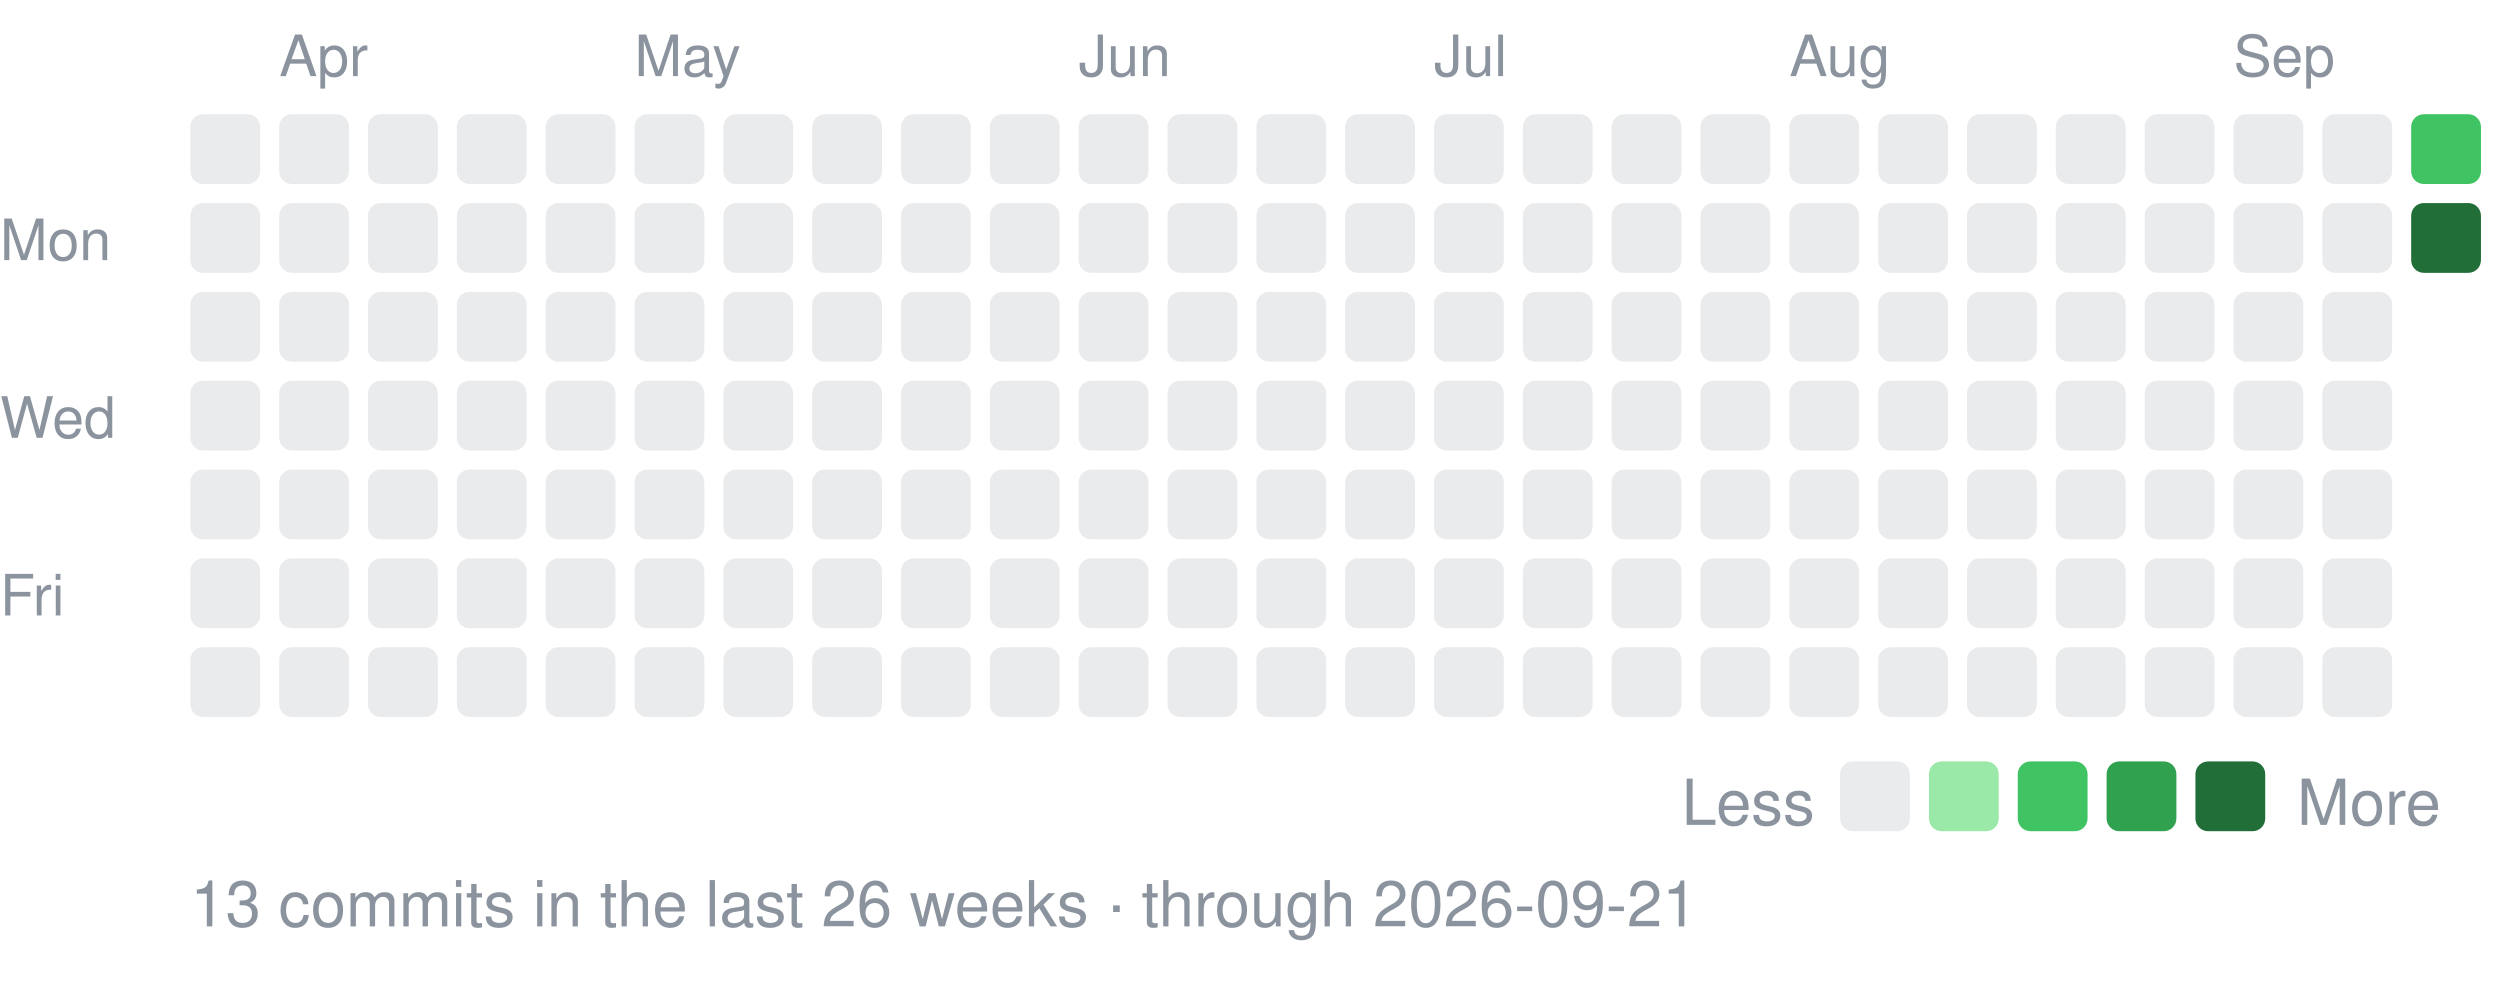
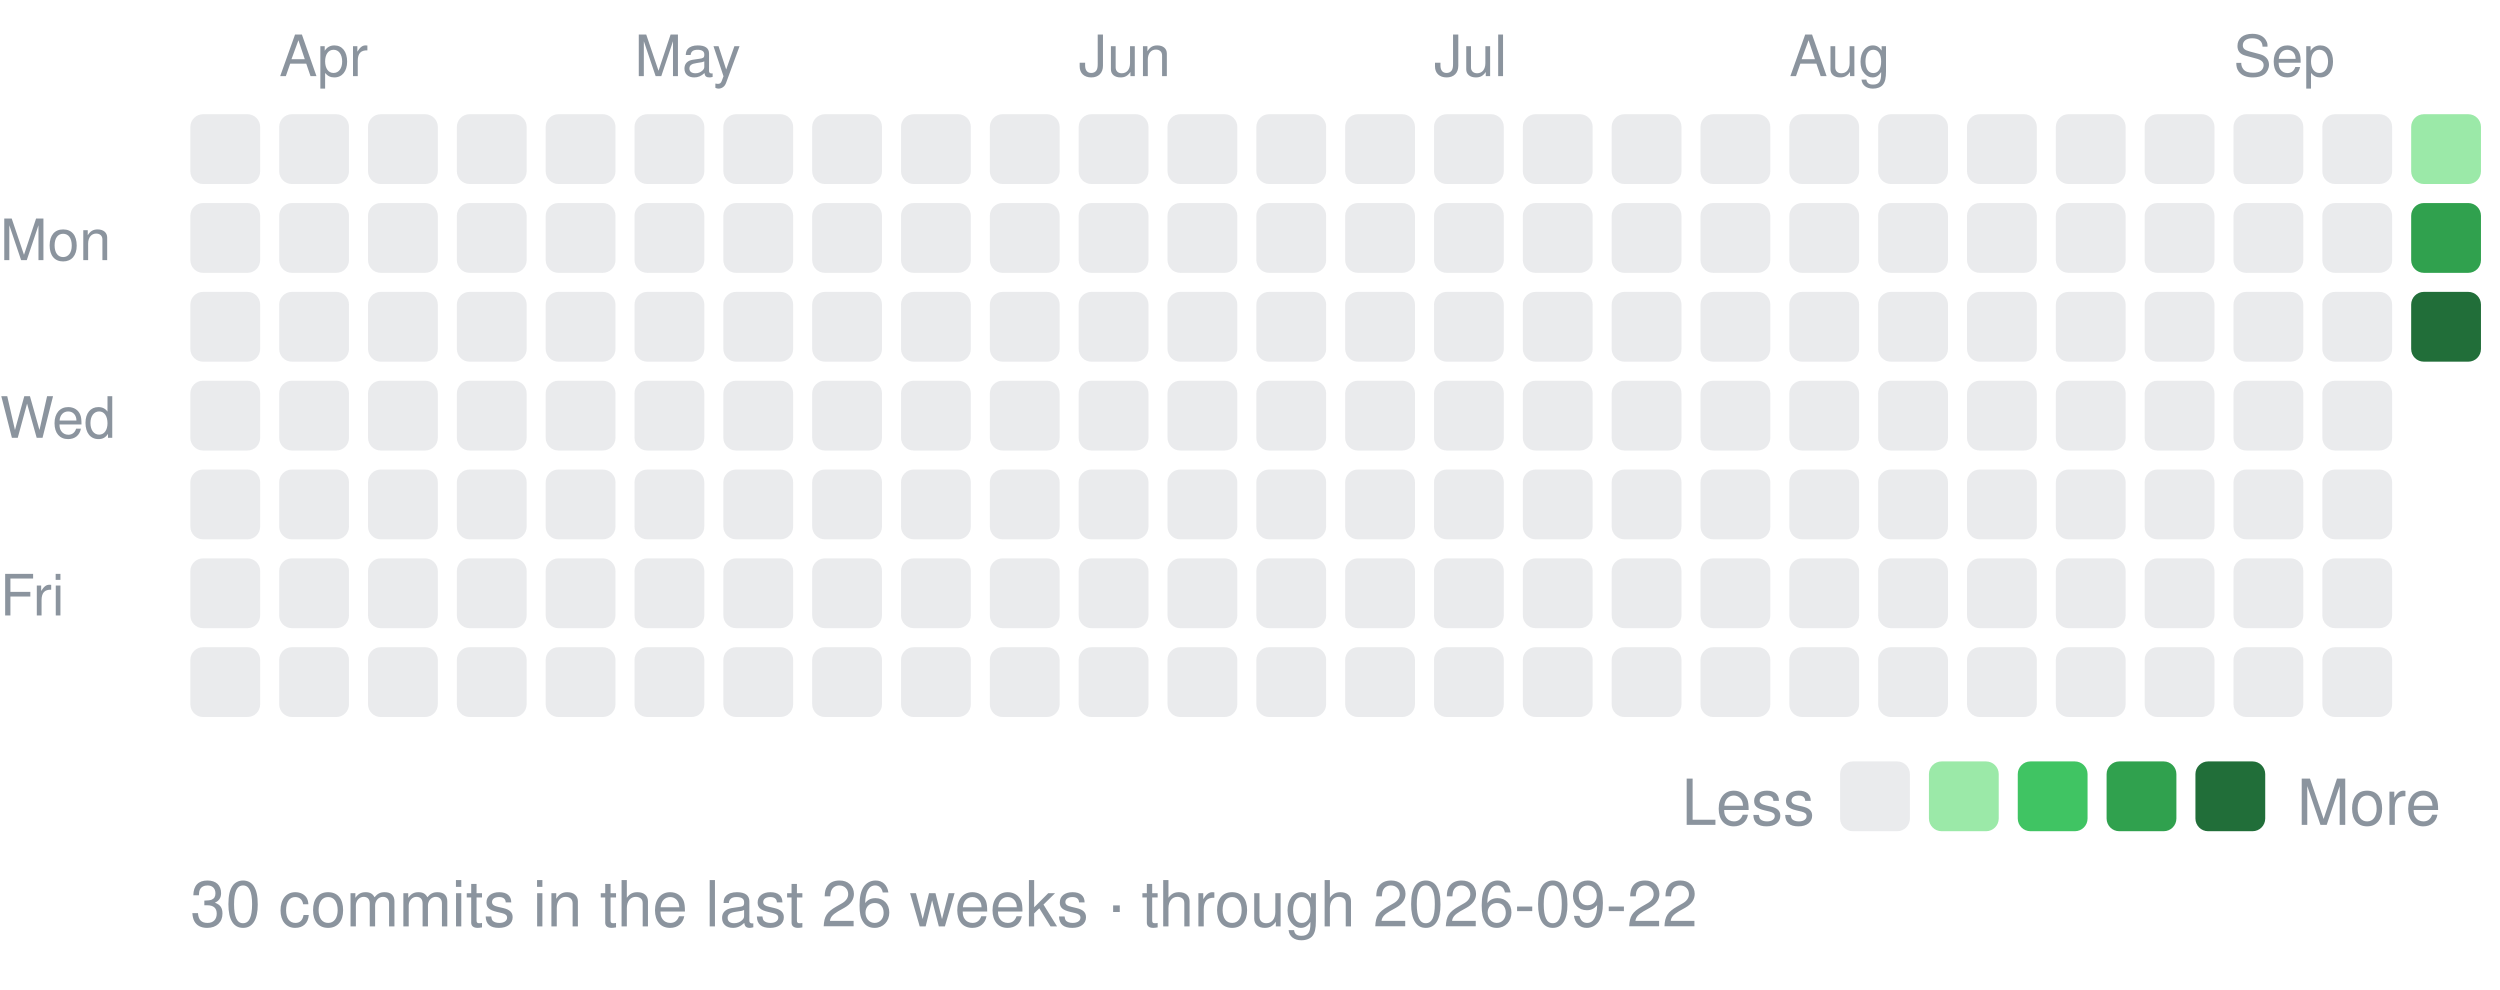
<svg xmlns="http://www.w3.org/2000/svg" width="394" height="156" viewBox="0 0 394 156" role="img">
  <g font-family="-apple-system,BlinkMacSystemFont,Segoe UI,Helvetica,Arial,PingFang SC,sans-serif" font-size="9" fill="#8b949e">
    <text x="44" y="12">Apr</text>
    <text x="100" y="12">May</text>
    <text x="170" y="12">Jun</text>
    <text x="226" y="12">Jul</text>
    <text x="282" y="12">Aug</text>
    <text x="352" y="12">Sep</text>
    <text x="0" y="41">Mon</text>
    <text x="0" y="69">Wed</text>
    <text x="0" y="97">Fri</text>
  </g>
  <rect x="30" y="18" width="11" height="11" rx="2" fill="rgba(139,148,158,0.18)" />
  <rect x="30" y="32" width="11" height="11" rx="2" fill="rgba(139,148,158,0.18)" />
  <rect x="30" y="46" width="11" height="11" rx="2" fill="rgba(139,148,158,0.18)" />
  <rect x="30" y="60" width="11" height="11" rx="2" fill="rgba(139,148,158,0.18)" />
  <rect x="30" y="74" width="11" height="11" rx="2" fill="rgba(139,148,158,0.18)" />
  <rect x="30" y="88" width="11" height="11" rx="2" fill="rgba(139,148,158,0.18)" />
  <rect x="30" y="102" width="11" height="11" rx="2" fill="rgba(139,148,158,0.18)" />
  <rect x="44" y="18" width="11" height="11" rx="2" fill="rgba(139,148,158,0.18)" />
  <rect x="44" y="32" width="11" height="11" rx="2" fill="rgba(139,148,158,0.18)" />
  <rect x="44" y="46" width="11" height="11" rx="2" fill="rgba(139,148,158,0.18)" />
  <rect x="44" y="60" width="11" height="11" rx="2" fill="rgba(139,148,158,0.18)" />
  <rect x="44" y="74" width="11" height="11" rx="2" fill="rgba(139,148,158,0.18)" />
  <rect x="44" y="88" width="11" height="11" rx="2" fill="rgba(139,148,158,0.18)" />
  <rect x="44" y="102" width="11" height="11" rx="2" fill="rgba(139,148,158,0.18)" />
  <rect x="58" y="18" width="11" height="11" rx="2" fill="rgba(139,148,158,0.18)" />
  <rect x="58" y="32" width="11" height="11" rx="2" fill="rgba(139,148,158,0.18)" />
  <rect x="58" y="46" width="11" height="11" rx="2" fill="rgba(139,148,158,0.18)" />
  <rect x="58" y="60" width="11" height="11" rx="2" fill="rgba(139,148,158,0.18)" />
  <rect x="58" y="74" width="11" height="11" rx="2" fill="rgba(139,148,158,0.18)" />
  <rect x="58" y="88" width="11" height="11" rx="2" fill="rgba(139,148,158,0.18)" />
  <rect x="58" y="102" width="11" height="11" rx="2" fill="rgba(139,148,158,0.18)" />
  <rect x="72" y="18" width="11" height="11" rx="2" fill="rgba(139,148,158,0.18)" />
  <rect x="72" y="32" width="11" height="11" rx="2" fill="rgba(139,148,158,0.18)" />
  <rect x="72" y="46" width="11" height="11" rx="2" fill="rgba(139,148,158,0.18)" />
  <rect x="72" y="60" width="11" height="11" rx="2" fill="rgba(139,148,158,0.18)" />
  <rect x="72" y="74" width="11" height="11" rx="2" fill="rgba(139,148,158,0.18)" />
  <rect x="72" y="88" width="11" height="11" rx="2" fill="rgba(139,148,158,0.18)" />
  <rect x="72" y="102" width="11" height="11" rx="2" fill="rgba(139,148,158,0.18)" />
  <rect x="86" y="18" width="11" height="11" rx="2" fill="rgba(139,148,158,0.18)" />
  <rect x="86" y="32" width="11" height="11" rx="2" fill="rgba(139,148,158,0.18)" />
  <rect x="86" y="46" width="11" height="11" rx="2" fill="rgba(139,148,158,0.18)" />
  <rect x="86" y="60" width="11" height="11" rx="2" fill="rgba(139,148,158,0.18)" />
  <rect x="86" y="74" width="11" height="11" rx="2" fill="rgba(139,148,158,0.18)" />
  <rect x="86" y="88" width="11" height="11" rx="2" fill="rgba(139,148,158,0.18)" />
  <rect x="86" y="102" width="11" height="11" rx="2" fill="rgba(139,148,158,0.18)" />
  <rect x="100" y="18" width="11" height="11" rx="2" fill="rgba(139,148,158,0.18)" />
  <rect x="100" y="32" width="11" height="11" rx="2" fill="rgba(139,148,158,0.18)" />
  <rect x="100" y="46" width="11" height="11" rx="2" fill="rgba(139,148,158,0.18)" />
  <rect x="100" y="60" width="11" height="11" rx="2" fill="rgba(139,148,158,0.18)" />
  <rect x="100" y="74" width="11" height="11" rx="2" fill="rgba(139,148,158,0.18)" />
  <rect x="100" y="88" width="11" height="11" rx="2" fill="rgba(139,148,158,0.18)" />
  <rect x="100" y="102" width="11" height="11" rx="2" fill="rgba(139,148,158,0.18)" />
  <rect x="114" y="18" width="11" height="11" rx="2" fill="rgba(139,148,158,0.18)" />
  <rect x="114" y="32" width="11" height="11" rx="2" fill="rgba(139,148,158,0.18)" />
  <rect x="114" y="46" width="11" height="11" rx="2" fill="rgba(139,148,158,0.18)" />
  <rect x="114" y="60" width="11" height="11" rx="2" fill="rgba(139,148,158,0.18)" />
  <rect x="114" y="74" width="11" height="11" rx="2" fill="rgba(139,148,158,0.18)" />
  <rect x="114" y="88" width="11" height="11" rx="2" fill="rgba(139,148,158,0.18)" />
  <rect x="114" y="102" width="11" height="11" rx="2" fill="rgba(139,148,158,0.18)" />
  <rect x="128" y="18" width="11" height="11" rx="2" fill="rgba(139,148,158,0.18)" />
  <rect x="128" y="32" width="11" height="11" rx="2" fill="rgba(139,148,158,0.18)" />
  <rect x="128" y="46" width="11" height="11" rx="2" fill="rgba(139,148,158,0.18)" />
  <rect x="128" y="60" width="11" height="11" rx="2" fill="rgba(139,148,158,0.18)" />
  <rect x="128" y="74" width="11" height="11" rx="2" fill="rgba(139,148,158,0.18)" />
  <rect x="128" y="88" width="11" height="11" rx="2" fill="rgba(139,148,158,0.18)" />
  <rect x="128" y="102" width="11" height="11" rx="2" fill="rgba(139,148,158,0.18)" />
  <rect x="142" y="18" width="11" height="11" rx="2" fill="rgba(139,148,158,0.18)" />
  <rect x="142" y="32" width="11" height="11" rx="2" fill="rgba(139,148,158,0.18)" />
  <rect x="142" y="46" width="11" height="11" rx="2" fill="rgba(139,148,158,0.18)" />
  <rect x="142" y="60" width="11" height="11" rx="2" fill="rgba(139,148,158,0.18)" />
  <rect x="142" y="74" width="11" height="11" rx="2" fill="rgba(139,148,158,0.18)" />
  <rect x="142" y="88" width="11" height="11" rx="2" fill="rgba(139,148,158,0.18)" />
  <rect x="142" y="102" width="11" height="11" rx="2" fill="rgba(139,148,158,0.18)" />
  <rect x="156" y="18" width="11" height="11" rx="2" fill="rgba(139,148,158,0.18)" />
  <rect x="156" y="32" width="11" height="11" rx="2" fill="rgba(139,148,158,0.18)" />
  <rect x="156" y="46" width="11" height="11" rx="2" fill="rgba(139,148,158,0.18)" />
  <rect x="156" y="60" width="11" height="11" rx="2" fill="rgba(139,148,158,0.18)" />
  <rect x="156" y="74" width="11" height="11" rx="2" fill="rgba(139,148,158,0.18)" />
  <rect x="156" y="88" width="11" height="11" rx="2" fill="rgba(139,148,158,0.18)" />
  <rect x="156" y="102" width="11" height="11" rx="2" fill="rgba(139,148,158,0.18)" />
  <rect x="170" y="18" width="11" height="11" rx="2" fill="rgba(139,148,158,0.18)" />
  <rect x="170" y="32" width="11" height="11" rx="2" fill="rgba(139,148,158,0.18)" />
  <rect x="170" y="46" width="11" height="11" rx="2" fill="rgba(139,148,158,0.18)" />
  <rect x="170" y="60" width="11" height="11" rx="2" fill="rgba(139,148,158,0.18)" />
  <rect x="170" y="74" width="11" height="11" rx="2" fill="rgba(139,148,158,0.18)" />
  <rect x="170" y="88" width="11" height="11" rx="2" fill="rgba(139,148,158,0.18)" />
  <rect x="170" y="102" width="11" height="11" rx="2" fill="rgba(139,148,158,0.18)" />
  <rect x="184" y="18" width="11" height="11" rx="2" fill="rgba(139,148,158,0.18)" />
  <rect x="184" y="32" width="11" height="11" rx="2" fill="rgba(139,148,158,0.18)" />
  <rect x="184" y="46" width="11" height="11" rx="2" fill="rgba(139,148,158,0.18)" />
  <rect x="184" y="60" width="11" height="11" rx="2" fill="rgba(139,148,158,0.18)" />
  <rect x="184" y="74" width="11" height="11" rx="2" fill="rgba(139,148,158,0.18)" />
  <rect x="184" y="88" width="11" height="11" rx="2" fill="rgba(139,148,158,0.18)" />
  <rect x="184" y="102" width="11" height="11" rx="2" fill="rgba(139,148,158,0.18)" />
  <rect x="198" y="18" width="11" height="11" rx="2" fill="rgba(139,148,158,0.18)" />
  <rect x="198" y="32" width="11" height="11" rx="2" fill="rgba(139,148,158,0.18)" />
  <rect x="198" y="46" width="11" height="11" rx="2" fill="rgba(139,148,158,0.18)" />
  <rect x="198" y="60" width="11" height="11" rx="2" fill="rgba(139,148,158,0.18)" />
  <rect x="198" y="74" width="11" height="11" rx="2" fill="rgba(139,148,158,0.18)" />
  <rect x="198" y="88" width="11" height="11" rx="2" fill="rgba(139,148,158,0.18)" />
  <rect x="198" y="102" width="11" height="11" rx="2" fill="rgba(139,148,158,0.18)" />
  <rect x="212" y="18" width="11" height="11" rx="2" fill="rgba(139,148,158,0.18)" />
  <rect x="212" y="32" width="11" height="11" rx="2" fill="rgba(139,148,158,0.18)" />
  <rect x="212" y="46" width="11" height="11" rx="2" fill="rgba(139,148,158,0.18)" />
  <rect x="212" y="60" width="11" height="11" rx="2" fill="rgba(139,148,158,0.18)" />
  <rect x="212" y="74" width="11" height="11" rx="2" fill="rgba(139,148,158,0.18)" />
  <rect x="212" y="88" width="11" height="11" rx="2" fill="rgba(139,148,158,0.18)" />
  <rect x="212" y="102" width="11" height="11" rx="2" fill="rgba(139,148,158,0.18)" />
  <rect x="226" y="18" width="11" height="11" rx="2" fill="rgba(139,148,158,0.18)" />
  <rect x="226" y="32" width="11" height="11" rx="2" fill="rgba(139,148,158,0.18)" />
  <rect x="226" y="46" width="11" height="11" rx="2" fill="rgba(139,148,158,0.18)" />
  <rect x="226" y="60" width="11" height="11" rx="2" fill="rgba(139,148,158,0.18)" />
  <rect x="226" y="74" width="11" height="11" rx="2" fill="rgba(139,148,158,0.18)" />
  <rect x="226" y="88" width="11" height="11" rx="2" fill="rgba(139,148,158,0.18)" />
  <rect x="226" y="102" width="11" height="11" rx="2" fill="rgba(139,148,158,0.18)" />
  <rect x="240" y="18" width="11" height="11" rx="2" fill="rgba(139,148,158,0.18)" />
  <rect x="240" y="32" width="11" height="11" rx="2" fill="rgba(139,148,158,0.18)" />
  <rect x="240" y="46" width="11" height="11" rx="2" fill="rgba(139,148,158,0.18)" />
  <rect x="240" y="60" width="11" height="11" rx="2" fill="rgba(139,148,158,0.18)" />
  <rect x="240" y="74" width="11" height="11" rx="2" fill="rgba(139,148,158,0.18)" />
  <rect x="240" y="88" width="11" height="11" rx="2" fill="rgba(139,148,158,0.18)" />
  <rect x="240" y="102" width="11" height="11" rx="2" fill="rgba(139,148,158,0.18)" />
  <rect x="254" y="18" width="11" height="11" rx="2" fill="rgba(139,148,158,0.18)" />
  <rect x="254" y="32" width="11" height="11" rx="2" fill="rgba(139,148,158,0.18)" />
  <rect x="254" y="46" width="11" height="11" rx="2" fill="rgba(139,148,158,0.18)" />
  <rect x="254" y="60" width="11" height="11" rx="2" fill="rgba(139,148,158,0.18)" />
  <rect x="254" y="74" width="11" height="11" rx="2" fill="rgba(139,148,158,0.18)" />
  <rect x="254" y="88" width="11" height="11" rx="2" fill="rgba(139,148,158,0.18)" />
  <rect x="254" y="102" width="11" height="11" rx="2" fill="rgba(139,148,158,0.18)" />
  <rect x="268" y="18" width="11" height="11" rx="2" fill="rgba(139,148,158,0.18)" />
  <rect x="268" y="32" width="11" height="11" rx="2" fill="rgba(139,148,158,0.18)" />
  <rect x="268" y="46" width="11" height="11" rx="2" fill="rgba(139,148,158,0.18)" />
  <rect x="268" y="60" width="11" height="11" rx="2" fill="rgba(139,148,158,0.18)" />
  <rect x="268" y="74" width="11" height="11" rx="2" fill="rgba(139,148,158,0.18)" />
  <rect x="268" y="88" width="11" height="11" rx="2" fill="rgba(139,148,158,0.18)" />
  <rect x="268" y="102" width="11" height="11" rx="2" fill="rgba(139,148,158,0.18)" />
  <rect x="282" y="18" width="11" height="11" rx="2" fill="rgba(139,148,158,0.18)" />
  <rect x="282" y="32" width="11" height="11" rx="2" fill="rgba(139,148,158,0.18)" />
  <rect x="282" y="46" width="11" height="11" rx="2" fill="rgba(139,148,158,0.18)" />
  <rect x="282" y="60" width="11" height="11" rx="2" fill="rgba(139,148,158,0.18)" />
  <rect x="282" y="74" width="11" height="11" rx="2" fill="rgba(139,148,158,0.18)" />
  <rect x="282" y="88" width="11" height="11" rx="2" fill="rgba(139,148,158,0.18)" />
  <rect x="282" y="102" width="11" height="11" rx="2" fill="rgba(139,148,158,0.18)" />
  <rect x="296" y="18" width="11" height="11" rx="2" fill="rgba(139,148,158,0.18)" />
  <rect x="296" y="32" width="11" height="11" rx="2" fill="rgba(139,148,158,0.18)" />
  <rect x="296" y="46" width="11" height="11" rx="2" fill="rgba(139,148,158,0.18)" />
  <rect x="296" y="60" width="11" height="11" rx="2" fill="rgba(139,148,158,0.18)" />
  <rect x="296" y="74" width="11" height="11" rx="2" fill="rgba(139,148,158,0.18)" />
  <rect x="296" y="88" width="11" height="11" rx="2" fill="rgba(139,148,158,0.18)" />
  <rect x="296" y="102" width="11" height="11" rx="2" fill="rgba(139,148,158,0.18)" />
  <rect x="310" y="18" width="11" height="11" rx="2" fill="rgba(139,148,158,0.18)" />
  <rect x="310" y="32" width="11" height="11" rx="2" fill="rgba(139,148,158,0.18)" />
  <rect x="310" y="46" width="11" height="11" rx="2" fill="rgba(139,148,158,0.18)" />
  <rect x="310" y="60" width="11" height="11" rx="2" fill="rgba(139,148,158,0.18)" />
  <rect x="310" y="74" width="11" height="11" rx="2" fill="rgba(139,148,158,0.18)" />
  <rect x="310" y="88" width="11" height="11" rx="2" fill="rgba(139,148,158,0.18)" />
  <rect x="310" y="102" width="11" height="11" rx="2" fill="rgba(139,148,158,0.18)" />
  <rect x="324" y="18" width="11" height="11" rx="2" fill="rgba(139,148,158,0.18)" />
  <rect x="324" y="32" width="11" height="11" rx="2" fill="rgba(139,148,158,0.18)" />
  <rect x="324" y="46" width="11" height="11" rx="2" fill="rgba(139,148,158,0.18)" />
  <rect x="324" y="60" width="11" height="11" rx="2" fill="rgba(139,148,158,0.18)" />
  <rect x="324" y="74" width="11" height="11" rx="2" fill="rgba(139,148,158,0.18)" />
  <rect x="324" y="88" width="11" height="11" rx="2" fill="rgba(139,148,158,0.18)" />
  <rect x="324" y="102" width="11" height="11" rx="2" fill="rgba(139,148,158,0.18)" />
  <rect x="338" y="18" width="11" height="11" rx="2" fill="rgba(139,148,158,0.18)" />
  <rect x="338" y="32" width="11" height="11" rx="2" fill="rgba(139,148,158,0.18)" />
  <rect x="338" y="46" width="11" height="11" rx="2" fill="rgba(139,148,158,0.18)" />
  <rect x="338" y="60" width="11" height="11" rx="2" fill="rgba(139,148,158,0.18)" />
  <rect x="338" y="74" width="11" height="11" rx="2" fill="rgba(139,148,158,0.18)" />
  <rect x="338" y="88" width="11" height="11" rx="2" fill="rgba(139,148,158,0.18)" />
  <rect x="338" y="102" width="11" height="11" rx="2" fill="rgba(139,148,158,0.18)" />
  <rect x="352" y="18" width="11" height="11" rx="2" fill="rgba(139,148,158,0.18)" />
  <rect x="352" y="32" width="11" height="11" rx="2" fill="rgba(139,148,158,0.18)" />
  <rect x="352" y="46" width="11" height="11" rx="2" fill="rgba(139,148,158,0.18)" />
  <rect x="352" y="60" width="11" height="11" rx="2" fill="rgba(139,148,158,0.18)" />
  <rect x="352" y="74" width="11" height="11" rx="2" fill="rgba(139,148,158,0.18)" />
  <rect x="352" y="88" width="11" height="11" rx="2" fill="rgba(139,148,158,0.18)" />
  <rect x="352" y="102" width="11" height="11" rx="2" fill="rgba(139,148,158,0.18)" />
  <rect x="366" y="18" width="11" height="11" rx="2" fill="rgba(139,148,158,0.18)" />
  <rect x="366" y="32" width="11" height="11" rx="2" fill="rgba(139,148,158,0.18)" />
  <rect x="366" y="46" width="11" height="11" rx="2" fill="rgba(139,148,158,0.18)" />
  <rect x="366" y="60" width="11" height="11" rx="2" fill="rgba(139,148,158,0.18)" />
  <rect x="366" y="74" width="11" height="11" rx="2" fill="rgba(139,148,158,0.18)" />
  <rect x="366" y="88" width="11" height="11" rx="2" fill="rgba(139,148,158,0.18)" />
  <rect x="366" y="102" width="11" height="11" rx="2" fill="rgba(139,148,158,0.18)" />
-   <rect x="380" y="18" width="11" height="11" rx="2" fill="#40c463" />
-   <rect x="380" y="32" width="11" height="11" rx="2" fill="#216e39" />
+   <rect x="380" y="18" width="11" height="11" rx="2" fill="#9be9a8" />
+   <rect x="380" y="32" width="11" height="11" rx="2" fill="#30a14e" />
+   <rect x="380" y="46" width="11" height="11" rx="2" fill="#216e39" />
  <g font-family="-apple-system,BlinkMacSystemFont,Segoe UI,Helvetica,Arial,PingFang SC,sans-serif" font-size="10" fill="#8b949e">
-     <text x="30" y="146">13 commits in the last 26 weeks · through 2026-09-21</text>
+     <text x="30" y="146">30 commits in the last 26 weeks · through 2026-09-22</text>
    <text x="286" y="130" text-anchor="end">Less</text>
    <rect x="290" y="120" width="11" height="11" rx="2" fill="rgba(139,148,158,0.18)" />
    <rect x="304" y="120" width="11" height="11" rx="2" fill="#9be9a8" />
    <rect x="318" y="120" width="11" height="11" rx="2" fill="#40c463" />
    <rect x="332" y="120" width="11" height="11" rx="2" fill="#30a14e" />
    <rect x="346" y="120" width="11" height="11" rx="2" fill="#216e39" />
    <text x="362" y="130">More</text>
  </g>
</svg>
